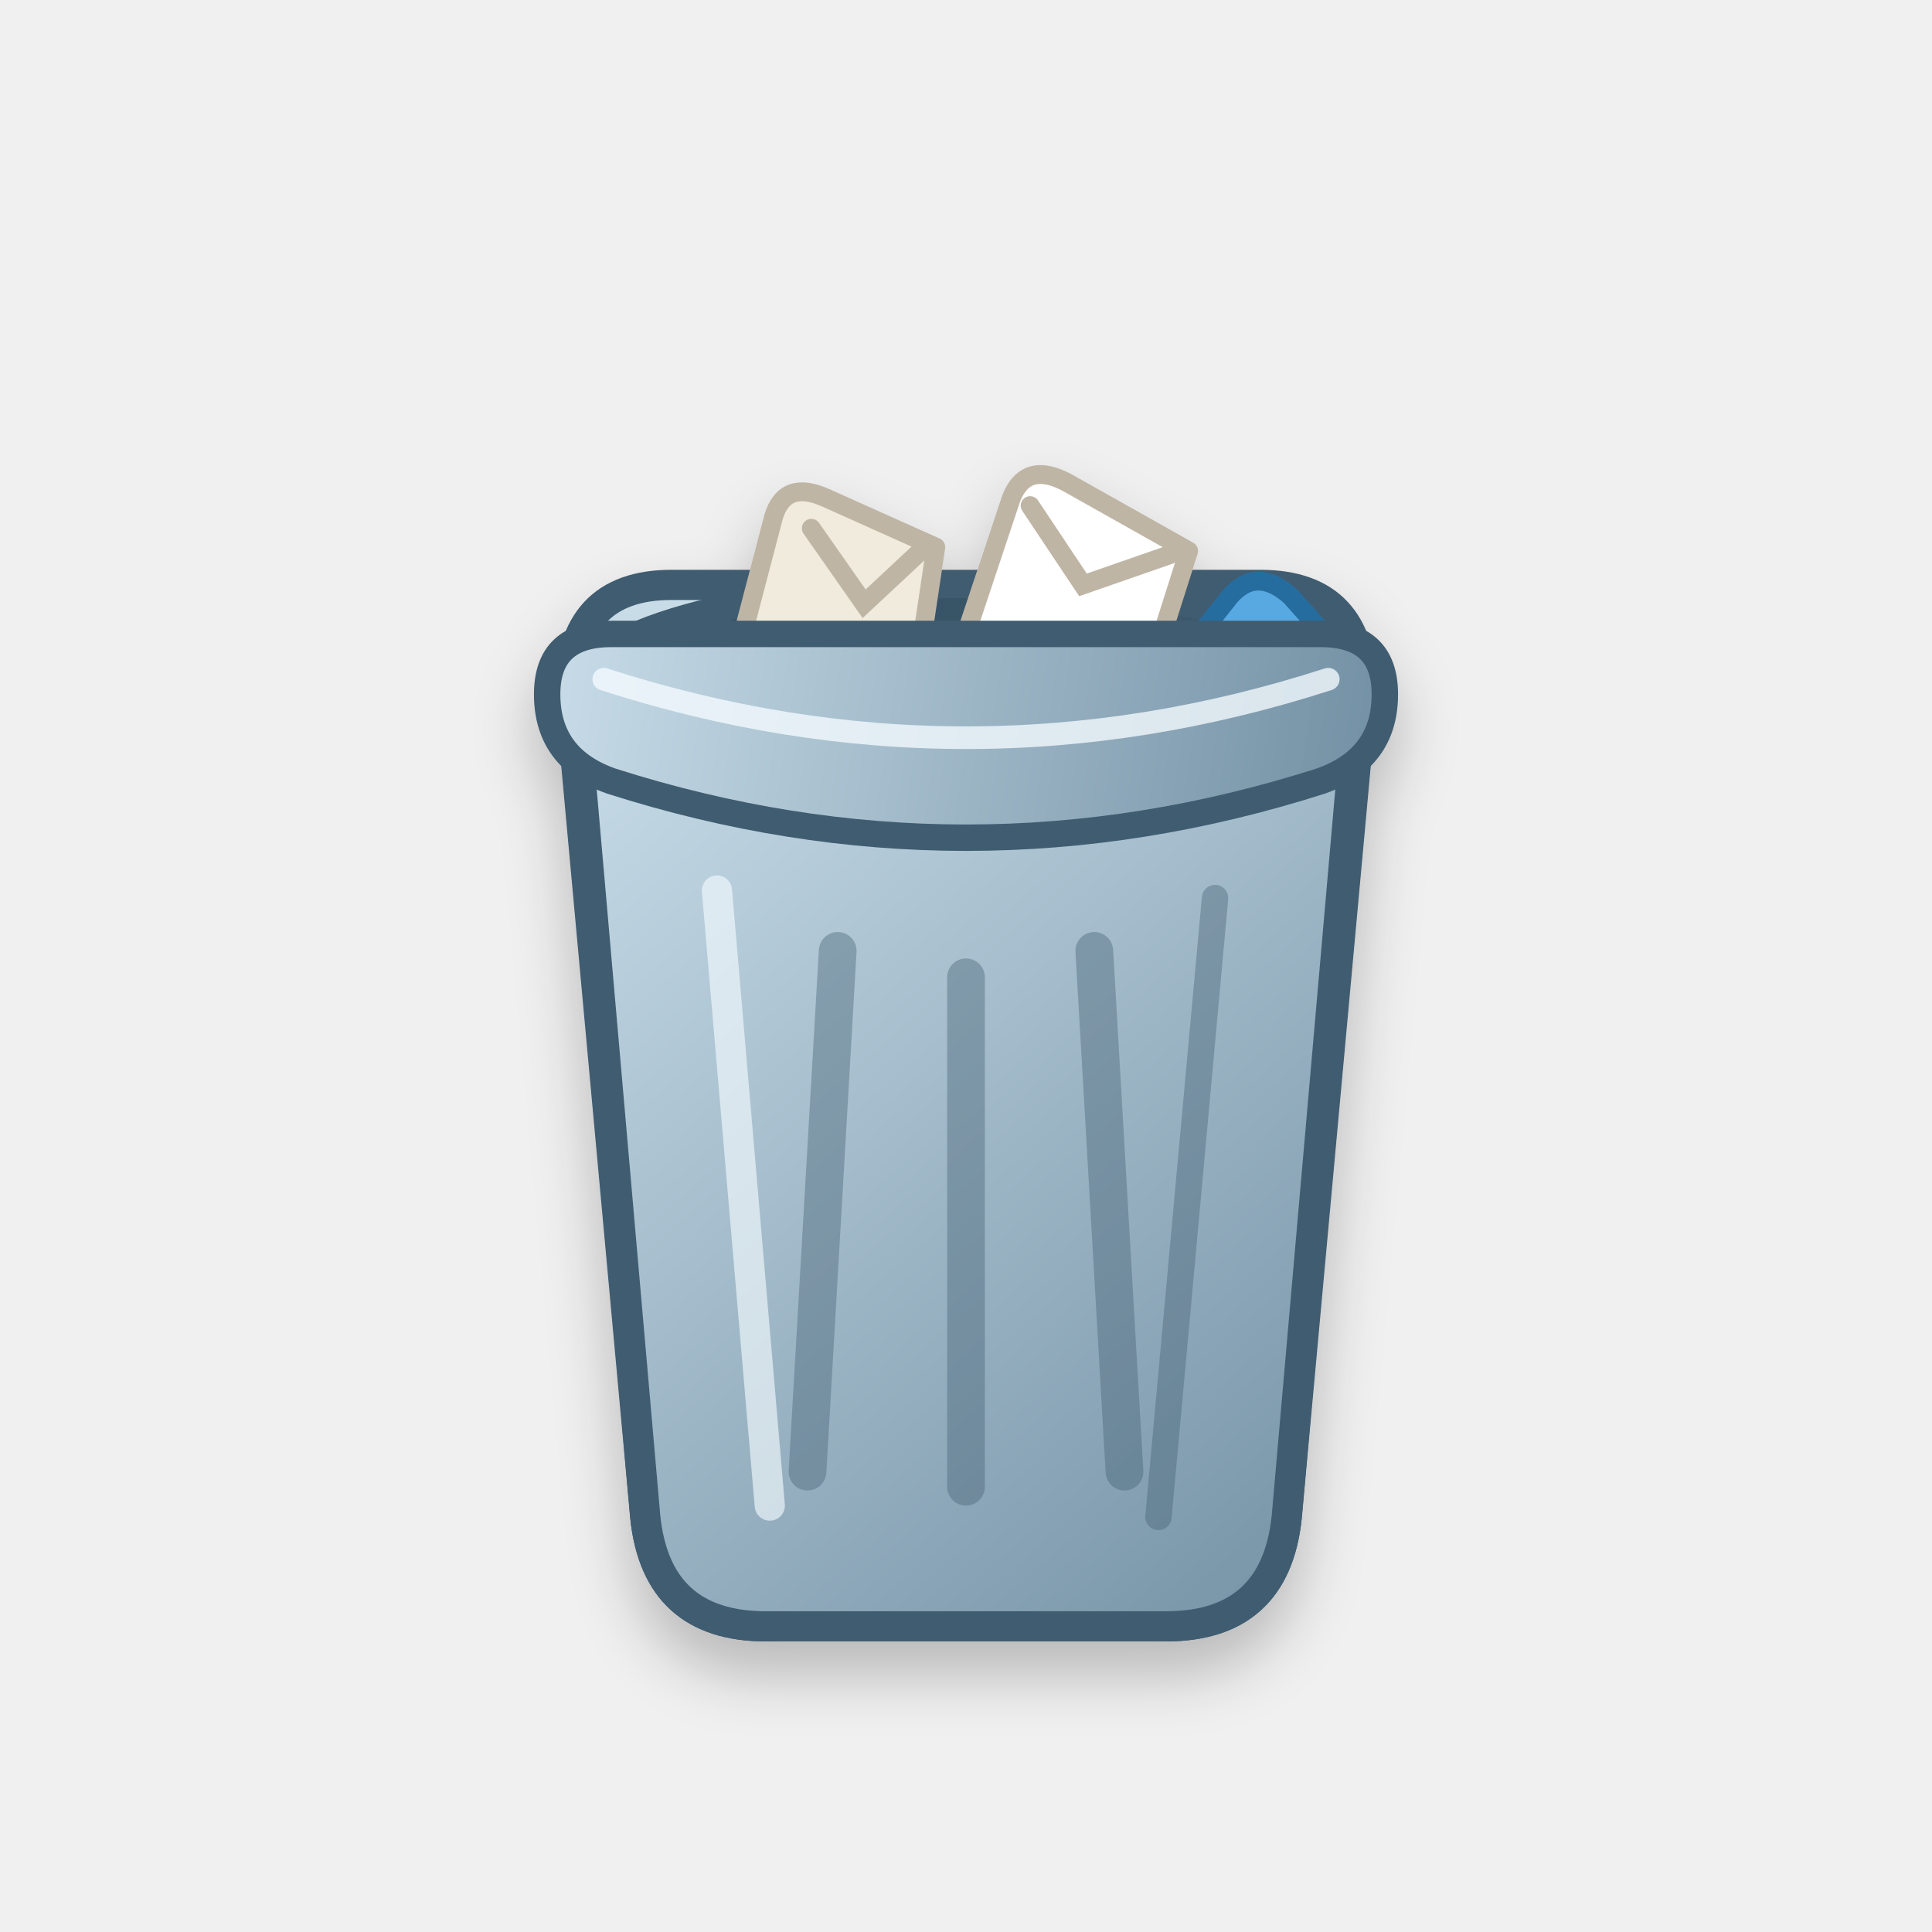
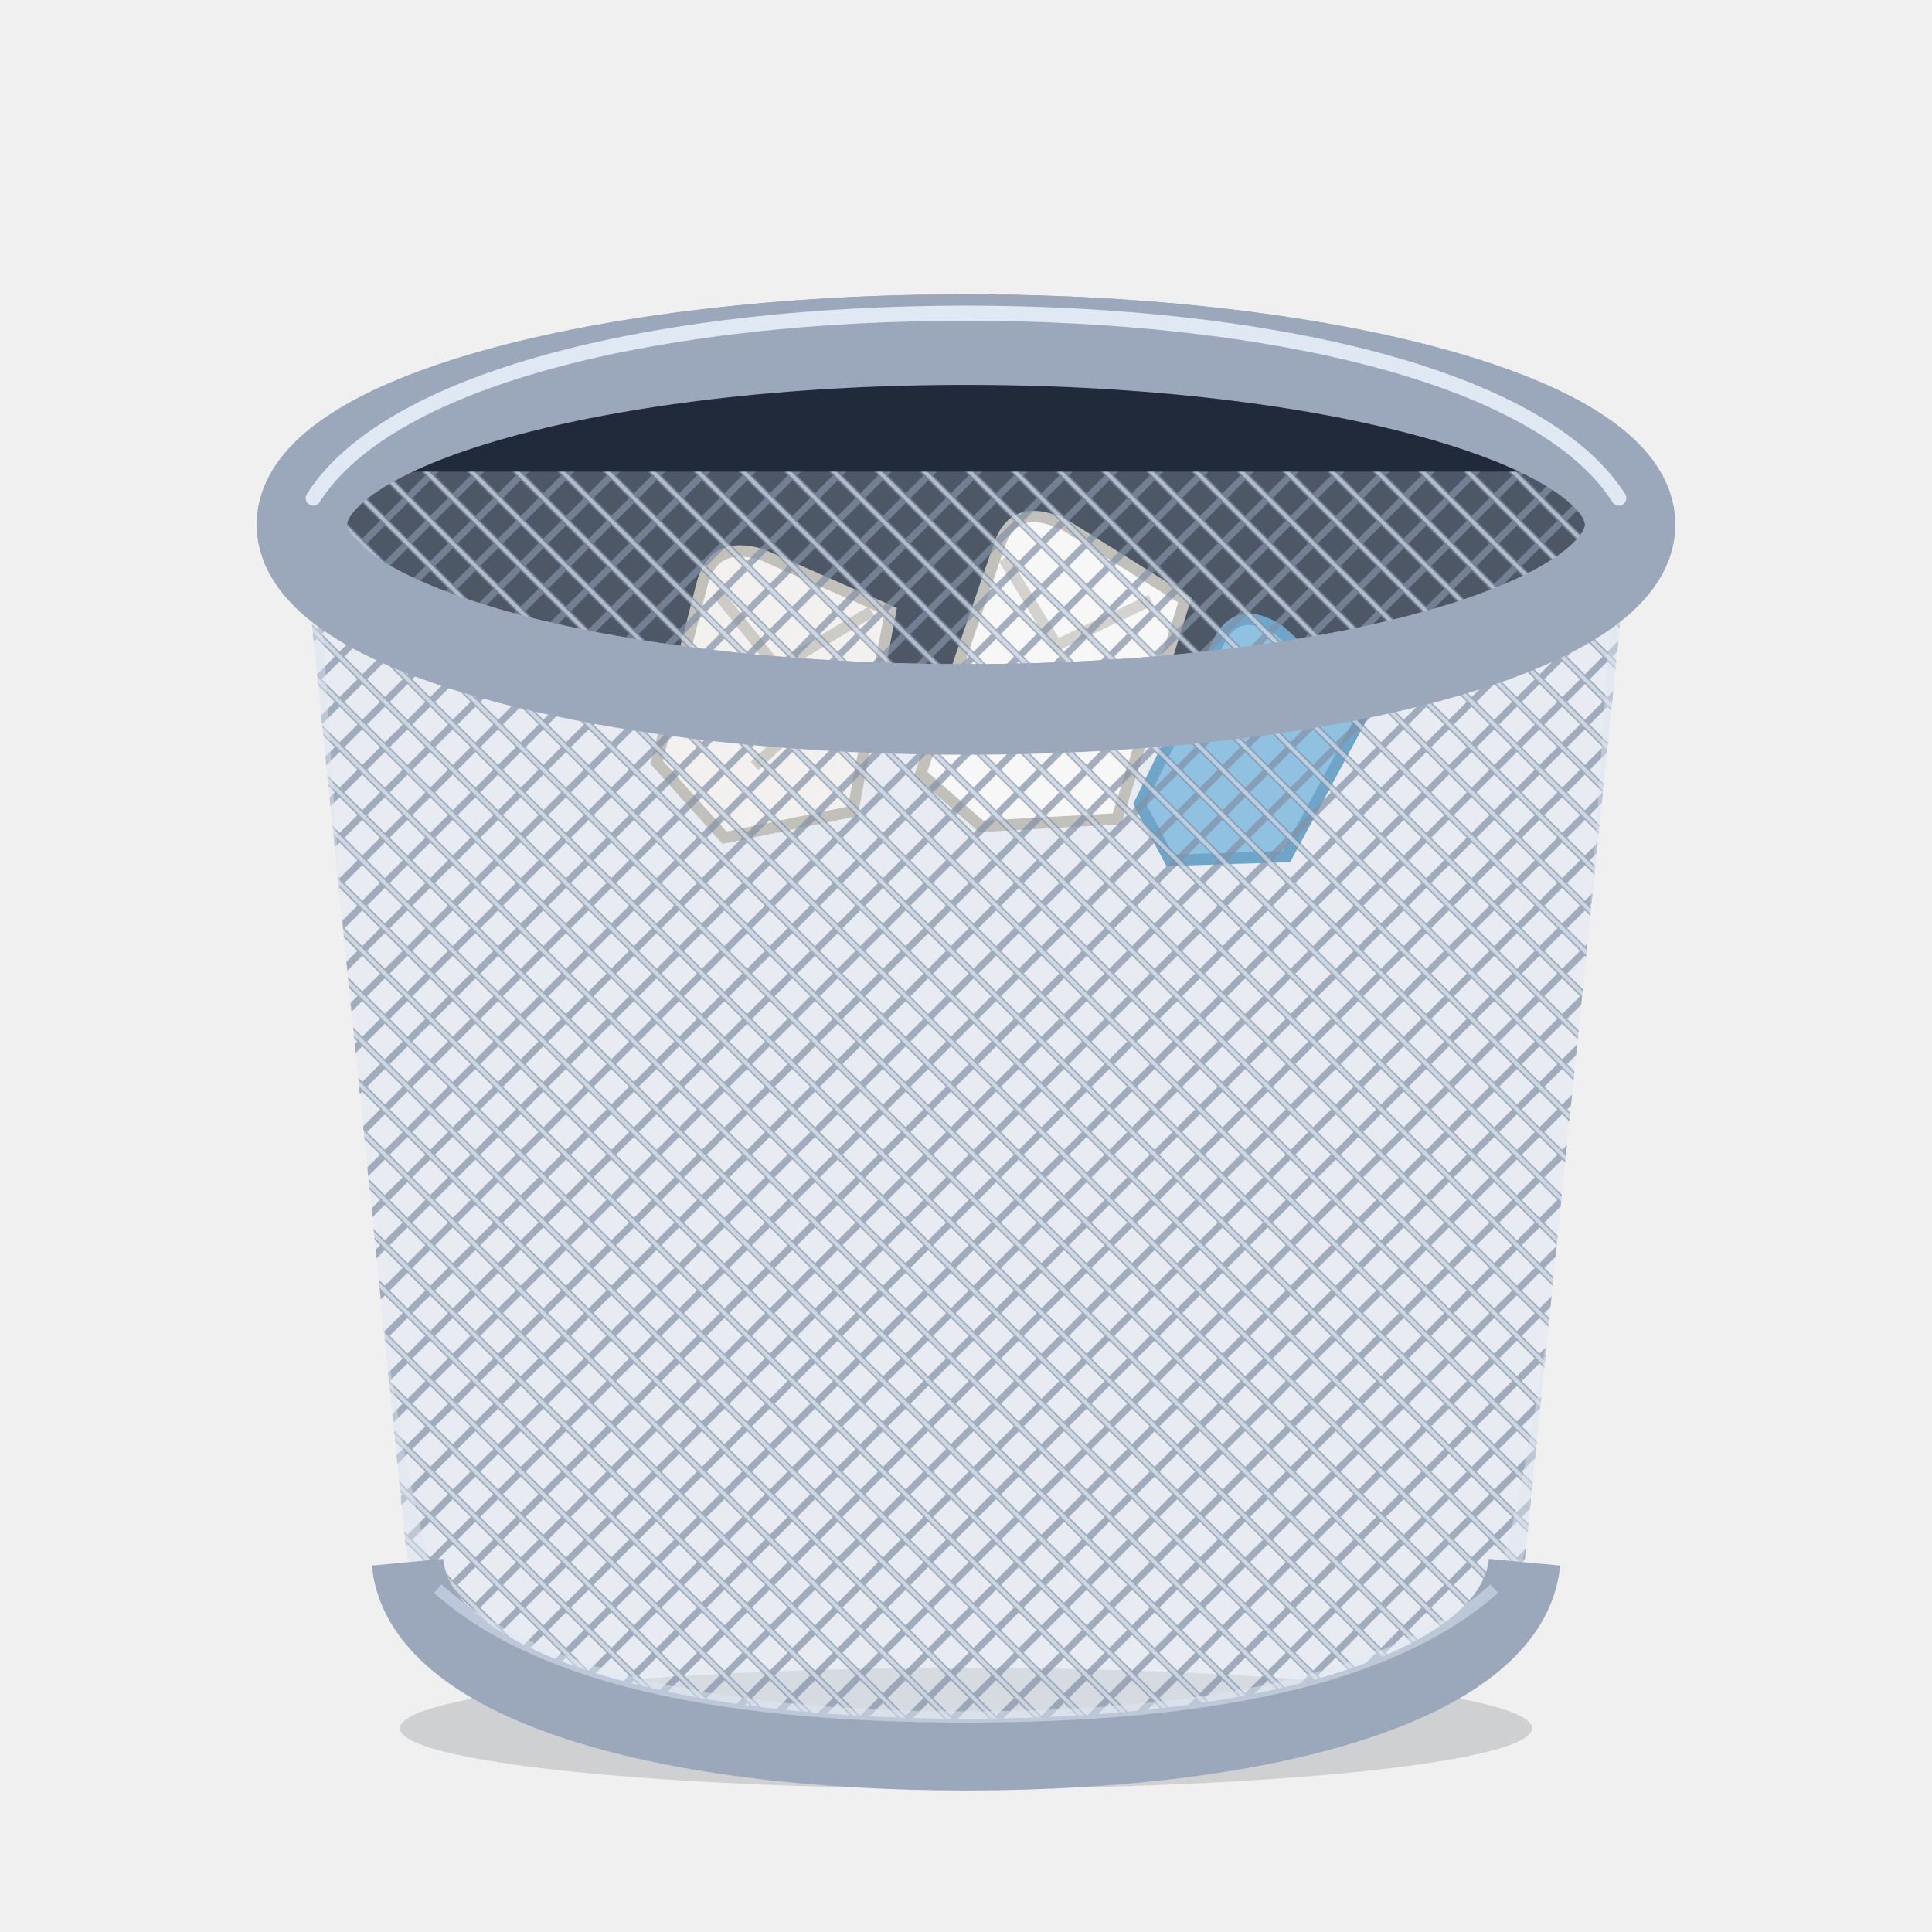
<svg xmlns="http://www.w3.org/2000/svg" width="256" height="256" viewBox="0 0 512 512" role="img" aria-labelledby="title desc">
  <defs>
-     <linearGradient id="binBody" x1="150" y1="190" x2="365" y2="435" gradientUnits="userSpaceOnUse">
-       <stop stop-color="#C8DCE8" />
-       <stop offset="1" stop-color="#718FA3" />
+     <linearGradient id="metal" x1="80" y1="90" x2="430" y2="460">
+       <stop stop-color="#E0E8F3" stop-opacity=".8" />
+       <stop offset=".35" stop-color="#9BA8BC" stop-opacity=".45" />
+       <stop offset=".75" stop-color="#66758D" stop-opacity=".35" />
+       <stop offset="1" stop-color="#E0E8F3" stop-opacity=".7" />
    </linearGradient>
-     <linearGradient id="inner" x1="180" y1="160" x2="330" y2="250" gradientUnits="userSpaceOnUse">
-       <stop stop-color="#344F63" />
-       <stop offset="1" stop-color="#405C70" />
+     <linearGradient id="rim" x1="80" y1="90" x2="430" y2="180">
+       <stop stop-color="#9BA8BC" />
+       <stop offset=".2" stop-color="#E0E8F3" />
+       <stop offset=".5" stop-color="#66758D" />
+       <stop offset=".8" stop-color="#E0E8F3" />
+       <stop offset="1" stop-color="#9BA8BC" />
    </linearGradient>
-     <linearGradient id="rim" x1="145" y1="170" x2="370" y2="205" gradientUnits="userSpaceOnUse">
-       <stop stop-color="#C8DCE8" />
-       <stop offset="1" stop-color="#718FA3" />
+     <linearGradient id="inside" x1="160" y1="100" x2="350" y2="200">
+       <stop stop-color="#202A3A" />
+       <stop offset="1" stop-color="#111B2A" />
    </linearGradient>
-     <filter id="shadow" x="-30%" y="-25%" width="160%" height="175%">
-       <feGaussianBlur in="SourceAlpha" stdDeviation="8" />
-       <feOffset dy="9" />
-       <feComponentTransfer>
-         <feFuncA type="linear" slope=".23" />
-       </feComponentTransfer>
-       <feMerge>
-         <feMergeNode />
-         <feMergeNode in="SourceGraphic" />
-       </feMerge>
-     </filter>
-     <clipPath id="opening">
-       <ellipse cx="256" cy="184" rx="104" ry="29" />
+     <pattern id="mesh" width="12" height="12" patternUnits="userSpaceOnUse">
+       <path d="M-6 6L6 -6M0 12L12 0M6 18L18 6M-6 6L6 18M0 0L12 12M6 -6L18 6" fill="none" stroke="#66758D" stroke-width="1.8" stroke-opacity=".82" />
+       <path d="M-6 6L6 18M0 0L12 12M6 -6L18 6" fill="none" stroke="#E0E8F3" stroke-width="1" stroke-opacity=".7" />
+     </pattern>
+     <clipPath id="body">
+       <path d="M80 139C83 112 155 91 256 91S429 112 432 139L404 414C401 446 339 465 256 465S111 446 108 414Z" />
    </clipPath>
  </defs>
-   <g filter="url(#shadow)">
-     <path d="M151 184Q151 155 178 155H334Q361 155 361 184L341 402Q338 431 309 431H203Q174 431 171 402Z" fill="url(#binBody)" stroke="#405C70" stroke-width="8" stroke-linejoin="round" />
-     <ellipse cx="256" cy="184" rx="104" ry="29" fill="url(#inner)" stroke="#405C70" stroke-width="7" />
-     <g>
-       <path d="M194 179L205 137Q208 127 219 132L248 145L242 185Z" fill="#F1EBDD" stroke="#BFB5A5" stroke-width="5" stroke-linejoin="round" />
-       <path d="M215 140L229 160L244 146" fill="none" stroke="#BFB5A5" stroke-width="5" stroke-linecap="round" />
-       <path d="M253 177L268 132Q272 122 283 128L315 146L302 187Z" fill="#FFFFFF" stroke="#BFB5A5" stroke-width="5" stroke-linejoin="round" />
-       <path d="M273 134L287 155L310 147" fill="none" stroke="#BFB5A5" stroke-width="5" stroke-linecap="round" />
-       <path d="M303 187L326 158Q333 150 342 158L358 176L342 202Z" fill="#58A9E2" stroke="#286D9F" stroke-width="5" stroke-linejoin="round" />
-     </g>
-     <path d="M152 185Q256 224 360 185L341 402Q338 431 309 431H203Q174 431 171 402Z" fill="url(#binBody)" stroke="#405C70" stroke-width="8" stroke-linejoin="round" />
-     <path d="M174 207Q256 237 338 207" fill="none" stroke="#F5FBFF" stroke-opacity=".52" stroke-width="6" stroke-linecap="round" />
-     <path d="M190 236L204 399" stroke="#F5FBFF" stroke-opacity=".62" stroke-width="8" stroke-linecap="round" />
-     <path d="M322 238L307 402" stroke="#405C70" stroke-opacity=".38" stroke-width="7" stroke-linecap="round" />
-     <path d="M222 252L214 390M256 259V394M290 252L298 390" stroke="#405C70" stroke-opacity=".38" stroke-width="10" stroke-linecap="round" />
-     <path d="M145 184Q145 168 162 168H350Q367 168 367 184Q367 201 350 207Q256 237 162 207Q145 201 145 184Z" fill="url(#rim)" stroke="#405C70" stroke-width="7" />
-     <path d="M160 180Q256 211 352 180" fill="none" stroke="#F5FBFF" stroke-opacity=".78" stroke-width="6" stroke-linecap="round" />
+   <ellipse cx="256" cy="458" rx="150" ry="16" fill="#111827" opacity=".15" />
+   <path d="M80 139C83 112 155 91 256 91S429 112 432 139L404 414C401 446 339 465 256 465S111 446 108 414Z" fill="url(#metal)" opacity=".4" />
+   <ellipse cx="256" cy="139" rx="176" ry="49" fill="url(#inside)" />
+   <g>
+     <path d="M174 202l12-47q3-12 16-8l34 15-10 53-34 7z" fill="#F8F5EE" stroke="#B9B4AA" stroke-width="3" />
+     <path d="M190 157l16 20 25-15M200 203l18-17" fill="none" stroke="#C8C2B7" stroke-width="3" />
+     <path d="M244 205l21-61q4-11 17-5l32 20-18 58-36 2z" fill="#FFFDF8" stroke="#B9B4AA" stroke-width="3" />
+     <path d="M266 148l14 23 25-12" fill="none" stroke="#D1CCC2" stroke-width="3" />
+     <path d="M302 213l21-43q5-10 16-3l23 21-21 39-31 1z" fill="#78B5DC" stroke="#4D91BD" stroke-width="3" />
  </g>
+   <g clip-path="url(#body)">
+     <rect x="72" y="125" width="368" height="350" fill="url(#mesh)" opacity=".86" />
+     <rect x="72" y="125" width="368" height="350" fill="url(#metal)" opacity=".3" />
+     <path d="M82 150C91 300 100 390 119 438M430 150C421 300 412 390 393 438" fill="none" stroke="#E0E8F3" stroke-opacity=".45" stroke-width="5" />
+   </g>
+   <path d="M108 414C111 446 173 465 256 465S401 446 404 414" fill="none" stroke="url(#rim)" stroke-width="19" />
+   <path d="M116 421C144 446 195 455 256 455S368 446 396 421" fill="none" stroke="#E0E8F3" stroke-opacity=".48" stroke-width="3" />
+   <ellipse cx="256" cy="139" rx="176" ry="49" fill="none" stroke="#9BA8BC" stroke-width="24" />
+   <ellipse cx="256" cy="135" rx="176" ry="49" fill="none" stroke="url(#rim)" stroke-width="16" />
+   <path d="M83 132C104 99 178 83 256 83S408 99 429 132" fill="none" stroke="#E0E8F3" stroke-width="4" stroke-linecap="round" />
</svg>
